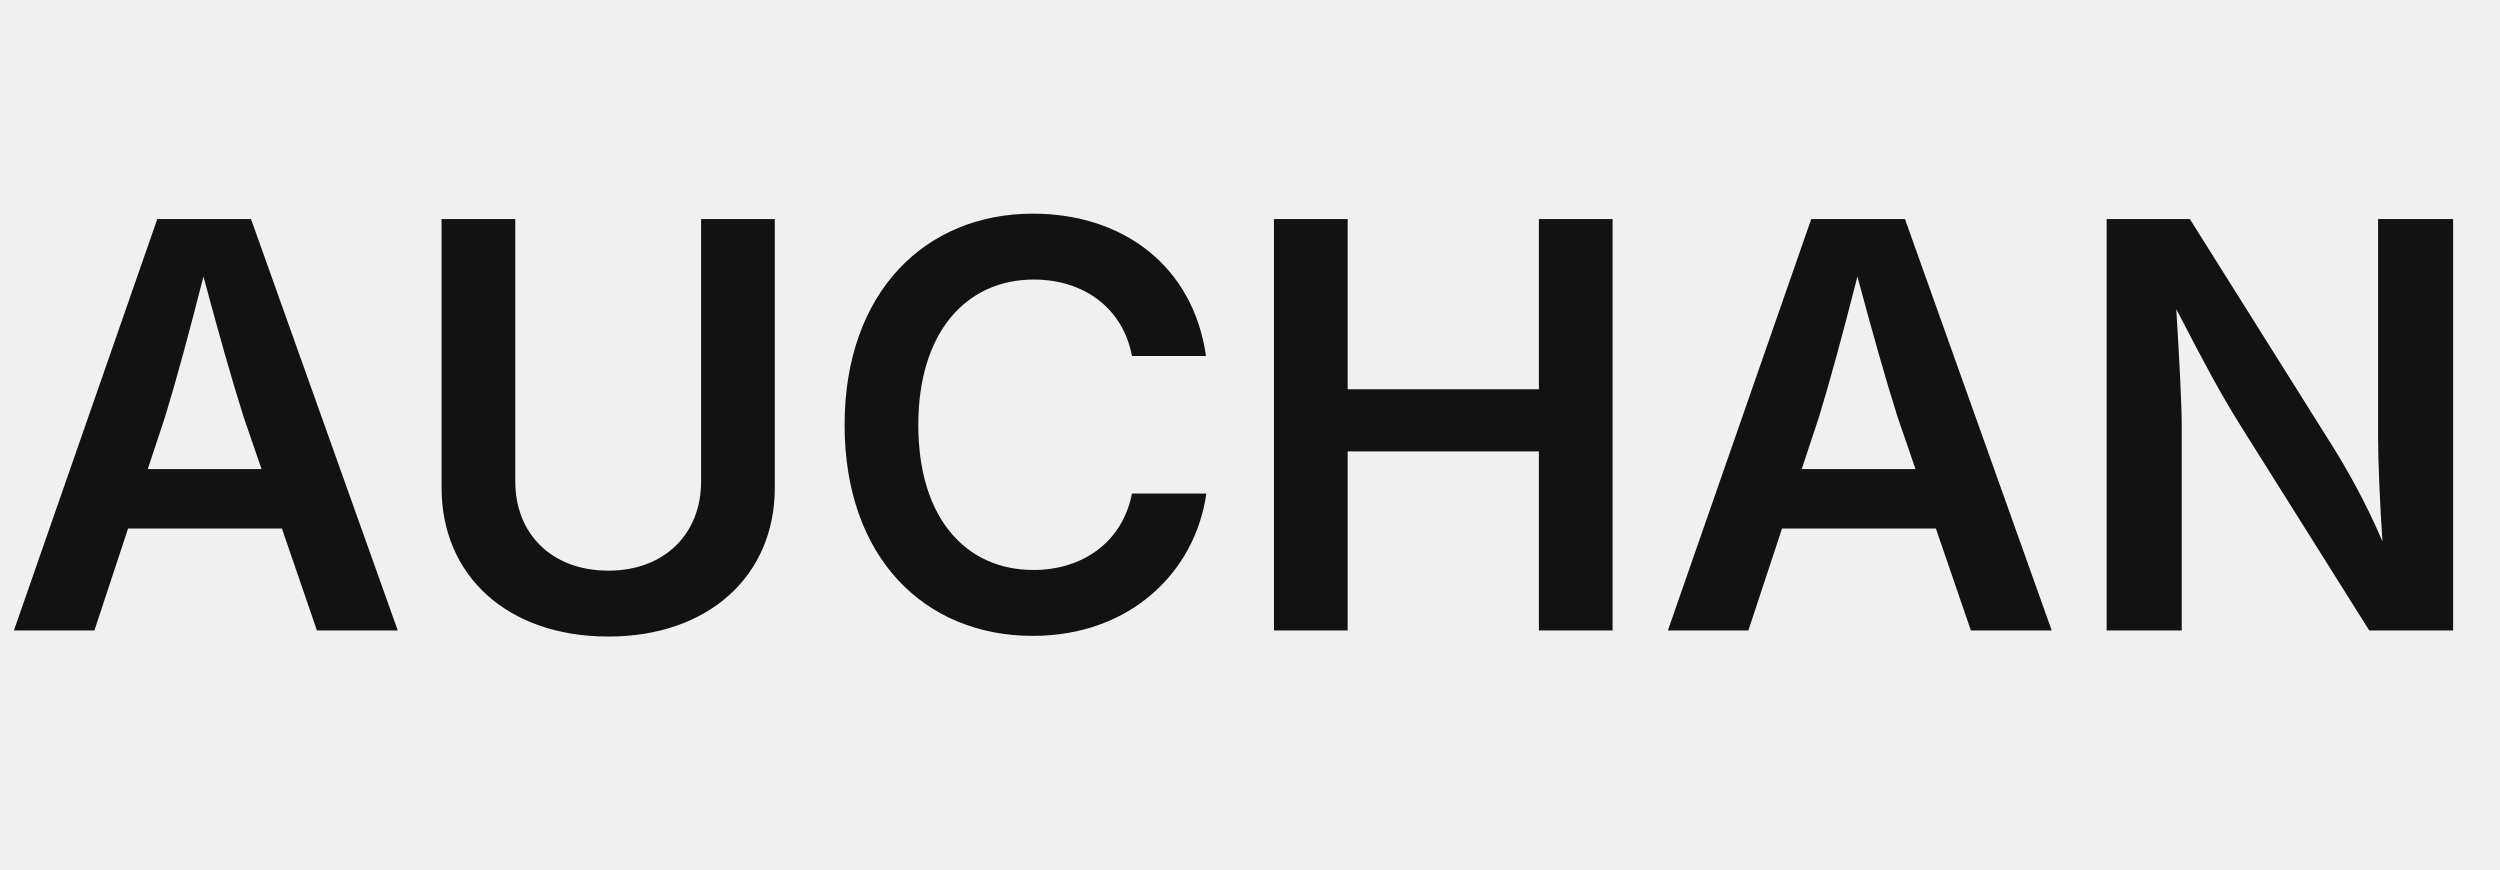
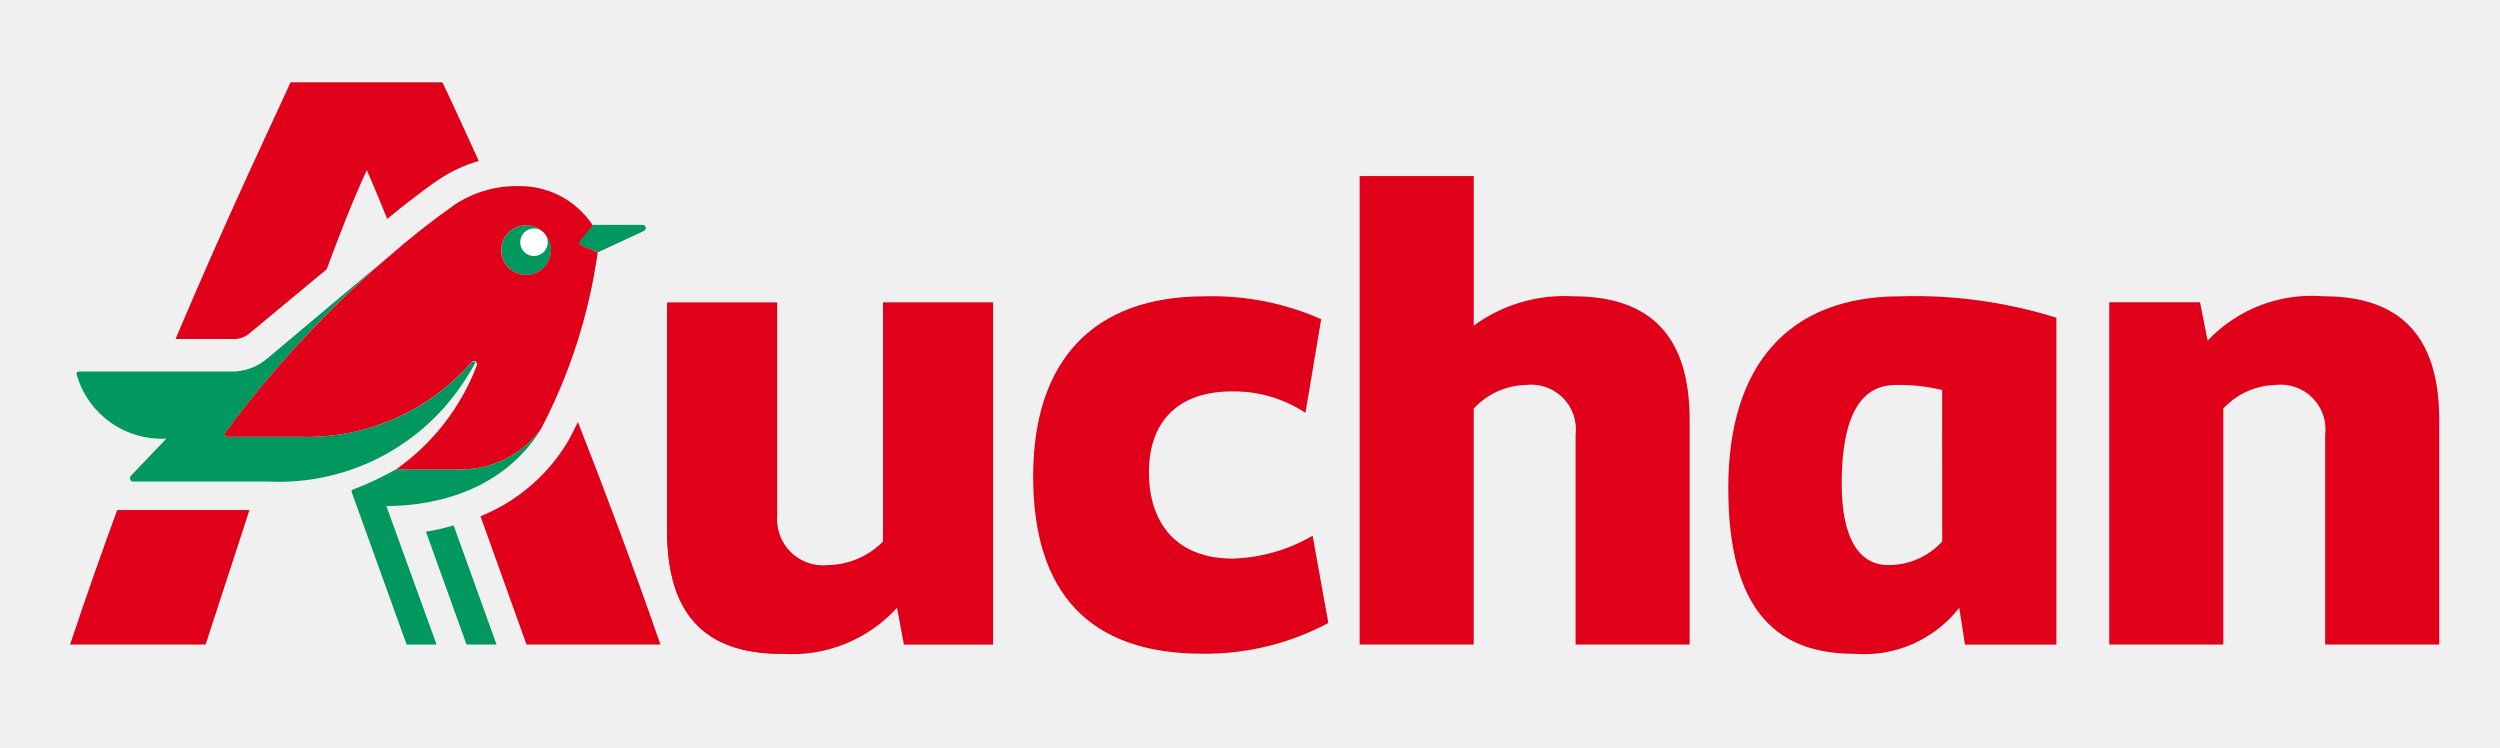
- <svg xmlns="http://www.w3.org/2000/svg" viewBox="0 0 115 40" width="115" height="40" role="img" aria-label="Auchan">
-   <text x="0" y="29" textLength="115" lengthAdjust="spacing" font-family="Inter, 'Helvetica Neue', Arial, sans-serif" font-size="26" font-weight="600" fill="#121212">AUCHAN</text>
+ <svg xmlns="http://www.w3.org/2000/svg" viewBox="0 0 107 32" version="1.1" id="svg36" width="107" height="32">
+   <defs id="defs4">
+     <style id="style2">.a{fill:#00b290;}.b{fill:#4a835b;}.c{fill:#fff;}.d{fill:#00985f;}.e{fill:#e0001a;}</style>
+   </defs>
+   <path class="b" d="m 27.487,9.626 h -2.132 l -0.518,0.651 c -0.091,0.091 -0.061,0.188 0.03,0.218 l 0.7,0.308 1.98,-0.924 a 0.133,0.133 0 0 0 -0.06,-0.253 z" id="path22" style="fill:#4a835b" />
+   <circle class="c" cx="8.795" cy="23.504" r="0.591" transform="rotate(-45.078)" id="circle24" style="fill:#ffffff" />
+   <path class="d" d="m 19.573,20.088 h -2.624 a 13.284,13.284 0 0 1 -1.831,0.86 c -0.065,0.028 -0.091,0.041 -0.06,0.131 l 2.345,6.506 h 1.281 l -2.149,-5.928 h 0.058 c 1.4,0 4.741,-0.349 6.549,-3.27 a 4.279,4.279 0 0 1 -3.569,1.701 z m 0.372,-3.891 c 0.144,-0.218 0.281,-0.459 0.411,-0.685 -0.06,-0.032 -0.114,-0.07 -0.174,-0.007 a 9.319,9.319 0 0 1 -7.347,3.188 H 9.751 c -0.093,0 -0.17,-0.084 -0.1,-0.175 a 45.176,45.176 0 0 1 6.975,-7.536 l -5.166,4.344 a 2.316,2.316 0 0 1 -1.557,0.577 h -6.5 c -0.184,0 -0.123,0.133 -0.093,0.224 a 3.777,3.777 0 0 0 3.814,2.644 l -1.521,1.591 c -0.06,0.06 -0.06,0.249 0.091,0.249 h 5.8 a 9.459,9.459 0 0 0 8.451,-4.415 z m -1.715,6.558 1.738,4.83 h 1.283 l -1.836,-5.1 a 8.792,8.792 0 0 1 -1.185,0.27 z M 27.503,9.626 h -2.136 l -0.518,0.648 c -0.091,0.093 -0.06,0.187 0.03,0.217 l 0.7,0.306 1.982,-0.919 a 0.132,0.132 0 0 0 -0.058,-0.252 z m -4.232,1.161 a 0.591,0.591 0 1 1 0,-0.839 1.063,1.063 0 1 0 0.007,0.007 0.59,0.59 0 0 1 -0.007,0.832 z" id="path26" style="fill:#00985f" />
+   <circle class="c" cx="8.874" cy="23.5" r="0.499" transform="rotate(-45)" id="circle28" style="fill:#ffffff" />
+   <path class="e" d="m 23.14,18.387 a 23.185,23.185 0 0 0 2.44,-7.576 l -0.7,-0.31 c -0.091,-0.03 -0.121,-0.124 -0.03,-0.217 l 0.518,-0.643 a 3.729,3.729 0 0 0 -3.2,-1.676 4.793,4.793 0 0 0 -2.7,0.79 34.078,34.078 0 0 0 -2.847,2.245 44.967,44.967 0 0 0 -6.975,7.519 c -0.065,0.091 0.012,0.175 0.1,0.175 h 3.089 a 9.335,9.335 0 0 0 7.351,-3.2 0.126,0.126 0 0 1 0.174,-0.02 0.147,0.147 0 0 1 0.04,0.19 9.632,9.632 0 0 1 -3.446,4.424 h 2.624 a 4.279,4.279 0 0 0 3.562,-1.701 z m -1.374,-6.93 a 1.064,1.064 0 1 1 1.5,0 1.065,1.065 0 0 1 -1.499,0 z m 2.456,7.576 a 7.7,7.7 0 0 1 -3.656,3.062 l 1.969,5.49 h 5.73 c -1.146,-3.313 -2.373,-6.569 -3.53,-9.523 -0.156,0.321 -0.328,0.674 -0.512,0.971 z M 3,27.585 h 5.8 l 1.876,-5.754 H 5.017 c -0.641,1.744 -1.32,3.662 -2.017,5.754 z m 7.635,-13.284 3.347,-2.777 c 0.553,-1.492 1.122,-2.969 1.717,-4.243 0.3,0.679 0.579,1.365 0.874,2.088 1.292,-1.067 2.14,-1.643 2.182,-1.671 l 0.019,-0.01 a 6.109,6.109 0 0 1 1.717,-0.8 c -0.762,-1.666 -1.3,-2.842 -1.559,-3.365 h -6.497 c -0.541,1.221 -2.56,5.406 -4.922,10.985 h 2.39 a 1.036,1.036 0 0 0 0.732,-0.207 z" id="path30" style="fill:#e0001a" />
+   <path class="e" d="m 35.482,24.209 a 1.98,1.98 0 0 1 -2.222,-2.132 v -8.964 h -4.708 v 9.6 c 0,3.533 1.576,5.27 4.9,5.27" id="path32" style="fill:#e0001a" />
+   <path class="e" d="m 37.793,23.175 a 3.359,3.359 0 0 1 -2.313,1.009 1.981,1.981 0 0 1 -2.221,-2.141 v -9.1 h -4.707 v 9.747 c 0,3.548 1.563,5.291 4.9,5.291 a 6.067,6.067 0 0 0 4.942,-1.97 l 0.292,1.578 h 3.818 v -14.65 h -4.711 z m 14.961,0.733 c -2.355,0 -3.58,-1.467 -3.58,-3.7 0,-2.14 1.224,-3.456 3.549,-3.456 a 5.541,5.541 0 0 1 3.15,0.917 l 0.674,-4.008 a 11.556,11.556 0 0 0 -4.986,-0.979 c -4.741,0 -7.342,2.723 -7.342,7.709 0,5.016 2.447,7.586 7.22,7.586 a 11.135,11.135 0 0 0 5.414,-1.315 l -0.673,-3.732 a 7.2,7.2 0 0 1 -3.426,0.978 z m 14.59,-11.226 a 6.588,6.588 0 0 0 -4.268,1.254 V 7.536 H 58.193 V 27.585 h 4.882 v -10.1 a 3.141,3.141 0 0 1 2.225,-1.009 1.916,1.916 0 0 1 2.135,2.141 v 8.968 h 4.882 v -9.611 c 0,-3.548 -1.639,-5.292 -4.973,-5.292 z m 32.119,0 a 6.122,6.122 0 0 0 -4.976,1.9 l -0.326,-1.646 h -3.885 v 14.649 h 4.882 v -10.1 a 3.141,3.141 0 0 1 2.225,-1.009 1.916,1.916 0 0 1 2.134,2.141 v 8.968 h 4.882 v -9.611 c 0,-3.548 -1.633,-5.292 -4.936,-5.292 z m -25.492,8.2 c 0,4.956 1.835,7.1 5.385,7.1 a 5.167,5.167 0 0 0 4.5,-1.97 l 0.245,1.578 h 3.913 v -13.991 a 20.344,20.344 0 0 0 -6.683,-0.917 c -4.747,0 -7.36,2.906 -7.36,8.199 z m 9.156,2.294 a 3.1,3.1 0 0 1 -2.308,1.009 c -1.284,0 -1.995,-1.193 -1.995,-3.487 0,-2.814 0.776,-4.221 2.3,-4.221 a 7.82,7.82 0 0 1 2,0.214 z" id="path34" style="fill:#e0001a" />
</svg>
